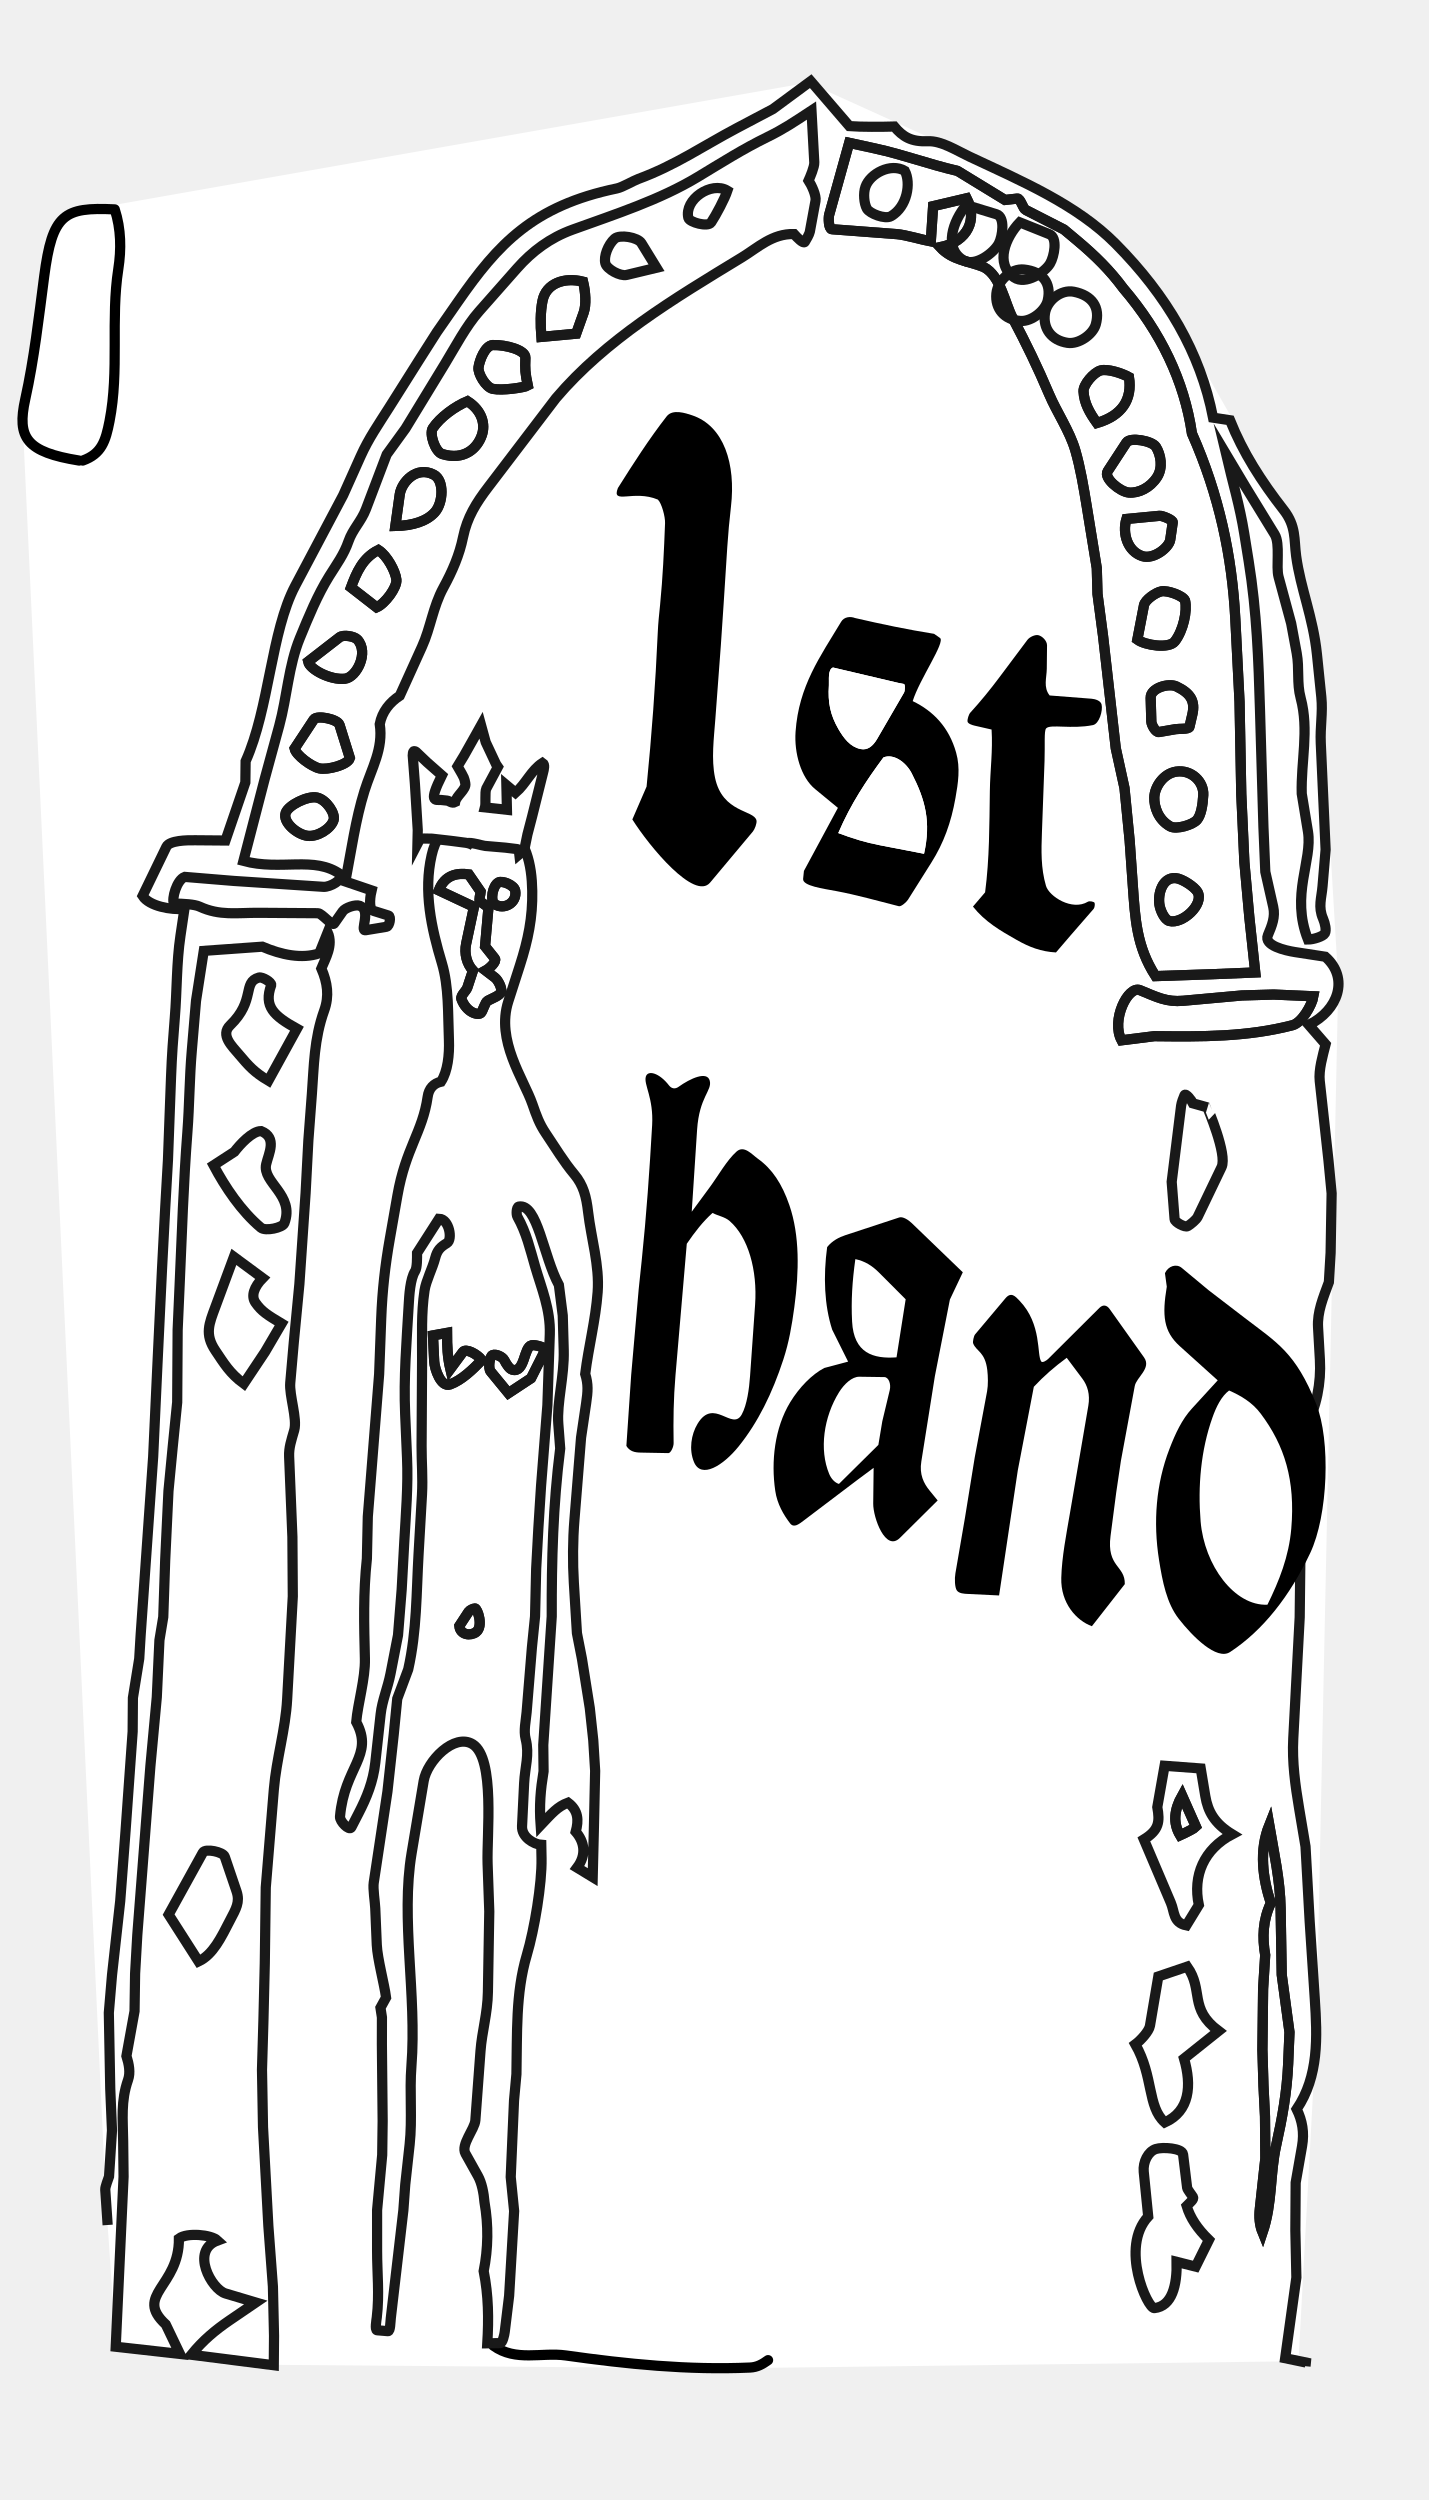
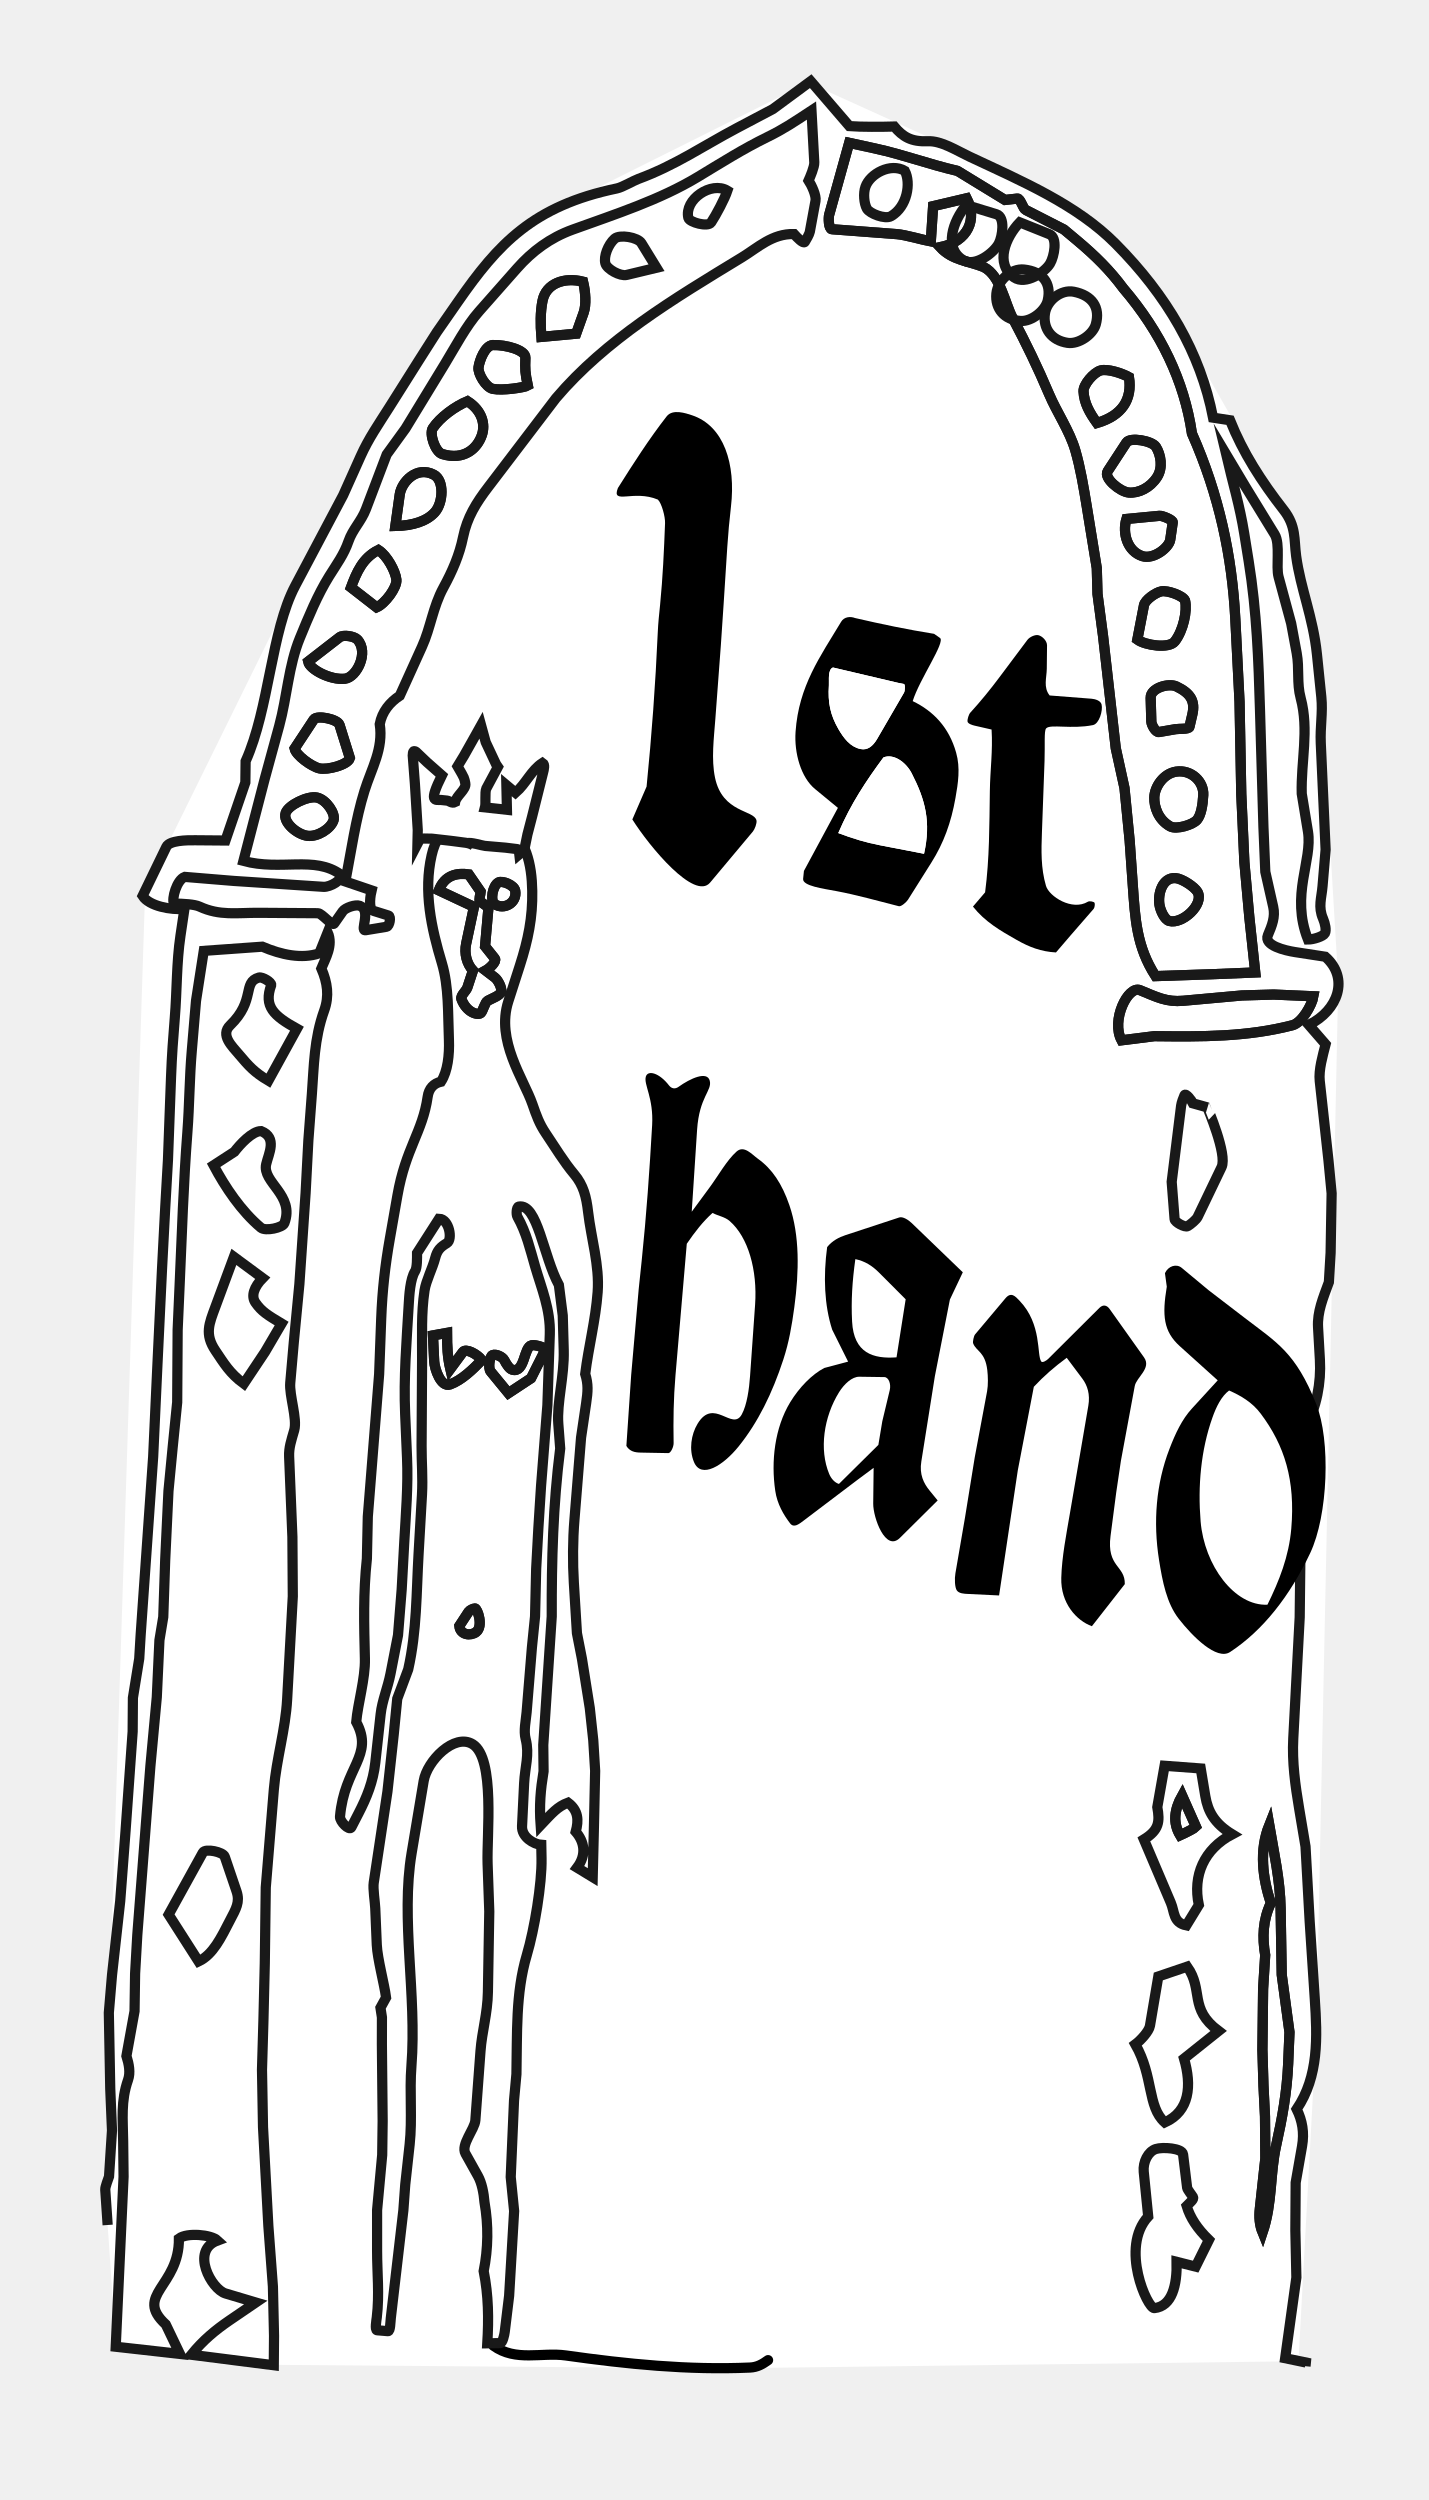
<svg xmlns="http://www.w3.org/2000/svg" viewBox="660 1420 280 490" overflow="visible">
-   <polygon fill="#fff" points="664.4,1501.6 669.0,1471.9 669.5,1469.0 670.4,1466.1 671.8,1463.5 674.2,1461.7 677.1,1461.1 818.4,1436.2 846.2,1448.8 848.9,1450.1 862.4,1456.6 865.0,1458.0 870.2,1461.0 872.7,1462.7 875.1,1464.5 877.3,1466.5 879.5,1468.6 881.5,1470.8 883.5,1473.1 885.4,1475.4 887.2,1477.8 888.9,1480.3 890.5,1482.8 912.0,1520.4 913.3,1523.1 917.4,1543.7 917.9,1546.6 918.3,1549.6 918.6,1552.6 918.9,1555.6 919.1,1558.6 922.3,1612.4 918.0,1817.1 917.9,1820.1 914.5,1882.8 801.2,1884.2 712.7,1883.5 685.3,1880.3 682.7,1879.6 681.1,1856.1 680.9,1853.1 680.7,1850.1" />
-   <path style="stroke-width:2px;stroke-linecap:round;stroke-linejoin:round;fill:none;stroke:#000" d="M676.22,1510.27c3.68-1.31,4.48-3.8,5.25-7.74,1.94-9.93.19-19.93,1.72-29.81.59-3.8.56-7.83-.7-11.68-10-.48-12.23.9-13.83,13.14-1.06,8.06-1.95,16.1-3.71,24.06-1.69,7.61.25,10.37,10.56,12.03" />
+   <polygon fill="#fff" points="680.7,1850.1 681.4,1814.3 688.4,1596.1 689.0,1593.5 690.3,1590.8 691.6,1588.1 717.7,1535.1 731.2,1508.3 732.6,1505.6 740.6,1492.9 742.2,1490.4 745.5,1485.3 748.9,1480.4 750.6,1478.0 752.4,1475.5 754.2,1473.1 756.1,1470.8 758.1,1468.6 760.3,1466.6 762.6,1464.7 765.1,1463.0 767.7,1461.5 818.4,1436.2 846.2,1448.8 848.9,1450.1 862.4,1456.6 865.0,1458.0 870.2,1461.0 872.7,1462.7 875.1,1464.5 877.3,1466.5 879.5,1468.6 881.5,1470.8 883.5,1473.1 885.4,1475.4 887.2,1477.8 888.9,1480.3 890.5,1482.8 912.0,1520.4 913.3,1523.1 917.4,1543.7 917.9,1546.6 918.3,1549.6 918.6,1552.6 918.9,1555.6 919.1,1558.6 922.3,1612.4 918.0,1817.1 917.9,1820.1 914.5,1882.8 801.2,1884.2 712.7,1883.5 685.3,1880.3 682.7,1879.6 681.1,1856.1 680.9,1853.1" />
  <path style="stroke-width:2px;stroke-linecap:round;stroke-linejoin:round;fill:none;stroke:#000" d="M756.71,1879.76c4.35,3.17,9.48,1.24,14.19,1.91,11.93,1.69,23.98,2.91,36.1,2.37,1.43-.06,2.48-.68,3.54-1.45" />
  <path style="stroke-width:2px;stroke-miterlimit:10;stroke:#191919;fill:none" d="M882.02,1593.41l-.61-8.66-1.01-10.3-1.71-7.8-2.49-21.97-1.09-8.26-.14-5.07-1.97-12.12c-.59-3.63-1.24-7.53-2.23-10.93-1.12-3.85-3.67-7.54-5.14-11.02-2.26-5.33-4.46-9.86-7.17-14.99-1.5-2.83-2.35-8.27-5.64-9.94-3.08-1.25-6.12-1.29-8.54-3.89,5.53-1.16,7.3-5.51,5.19-9.6l-6.58,1.55-.45,6.91c-1.52-.28-4.97-1.3-6.66-1.43l-9.89-.75-2.85-.21c-.64-.05-.69-2.26-.52-2.85l3.92-14.08,5.07,1.1c5.71,1.25,10.28,3.02,16.16,4.4l9.31,5.69,2.42-.27c.61-.06,1.07,1.94,1.64,2.23l7.49,3.83,2.63,2.2c3.48,2.92,6.41,5.81,8.99,9.31,7.34,8.58,11.97,18.17,13.47,28.47,5.33,12.02,7.88,24.08,8.51,36.49l.82,16.11.34,18.08.61,13.37.97,10.77,1.16,10.82-8.6.35-10.95.37C882.73,1605.5,882.5,1600.11,882.02,1593.41ZM834.65,1462.37c3.18-1.85,3.94-6.51,2.69-8.88-2.77-1.62-6.81.55-7.71,3.11-.46,1.28-.28,3.28.28,4.3C830.44,1461.86,833.48,1463.05,834.65,1462.37ZM865.67,1465.9l-5.8-2.32c-2.75,2.89-4.98,8.11-1.1,10.8,2.23,1.54,6.03-1.01,7.04-2.72C866.63,1470.26,867.36,1466.57,865.67,1465.9ZM874.77,1483.6c.94-3.36-.71-5.71-4.31-6.42-2.47-.49-5.26,1.68-5.65,4.25-.44,2.92,1.24,5.29,4.43,5.77C871.43,1487.53,874.21,1485.56,874.77,1483.6ZM881.28,1493.92c-1.39-.78-4.21-1.69-5.56-1.31-1.37.38-3.42,2.79-3.35,4.09.12,2.33,1.17,4.17,2.63,6.21C879.93,1501.46,881.96,1498.3,881.28,1493.92ZM886.78,1513.52c1.22-1.87.73-4.44-.22-5.94-.74-1.18-5.06-1.95-5.77-.86l-3.69,5.65c-.85,1.3,2.4,4.02,4.15,4.17C883.2,1516.7,885.44,1515.59,886.78,1513.52ZM889.37,1525.77l.49-3.39c.07-.47-2.05-1.33-2.58-1.28l-6.5.62c-.84,2.79.17,6.34,3.14,7.29C886.09,1529.7,889.15,1527.33,889.37,1525.77ZM890.27,1545.71c1.65-2.12,2.47-5.96,2-8.01-.43-.99-3.47-2.02-4.62-1.8-1.15.21-3.23,1.7-3.43,2.72l-1.3,6.74C884.47,1546.49,889.12,1547.19,890.27,1545.71ZM890.4,1562.92c.58-.11,2.62.04,2.73-.44l.56-2.41c.62-2.65-.33-4.19-3.1-5.52-1.53-.73-5.12.29-5.06,2.23l.13,4.65c.02.63.84,2.17,1.51,2.05L890.4,1562.92ZM895.84,1575.81c.13-2.63-2.36-5.01-5.31-4.57-2.51.38-4.24,3-4.29,5.08-.04,1.84.76,4.33,3.11,5.65,1.23.68,4.46-.32,5.27-1.28C895.4,1579.76,895.74,1577.82,895.84,1575.81ZM894.72,1594.83c-.55-.99-3.05-2.64-4.32-2.72-2.57-.17-3.49,3.05-3.15,5.22.18,1.14.99,2.92,1.92,3.18C891.71,1601.22,896.06,1597.25,894.72,1594.83Z" />
  <path style="stroke-width:2px;stroke-miterlimit:10;stroke:#191919;fill:none" d="M710.73,1598.91c-4.34-.02-7.65.62-11.61-1.21-1.01-.47-3.1-.56-5.03-.61-.47-.91.53-4.62,2.12-5.22l9.59.79,17.61,1.16c1.29.08,3.85-1.38,3.36-2.41-5.1-3.73-11.72-.67-19.06-2.67l4.17-16.07,2.85-10.43c1.52-5.6,1.83-11.79,4.04-17.18,1.72-4.19,3.44-8.41,5.76-12.14,1.48-2.37,2.87-4.22,3.77-6.82.81-2.36,2.51-3.92,3.42-6.3l4.07-10.72,3.68-5.08,7.73-12.68c2.03-3.33,4.13-7.38,6.68-10.27l7.46-8.45c2.95-3.34,6.46-5.99,10.91-7.6,8.42-3.05,17.06-5.81,24.54-10.33,4.58-2.76,8.77-5.44,13.66-7.83,3.13-1.54,4.97-2.78,8.6-5.17l.55,10.16c.05.87-.84,2.92-1.12,3.55.6.93,1.55,2.97,1.36,3.98l-1.12,6.09c-.07.4-.74,1.62-.97,1.96-.28.45-1.53-.87-2.13-1.54-4.26-.1-7.08,2.67-10.18,4.56-13.42,8.17-26.69,16.1-36.48,27.62l-13.26,17.41c-2.35,3.08-4.15,5.93-4.94,9.81-.7,3.48-2.11,6.71-3.85,9.9-2.07,3.8-2.5,7.86-4.21,11.61l-4.34,9.58c-2,1.31-3.47,3.16-3.93,5.55.73,4.92-1.58,8.59-2.99,13.1-1.77,5.68-2.56,11.59-3.75,17.76l5.14,1.75c-.17.7-.73,3.66.38,4.01l2.94.92c.56.18.19,2.09-.37,2.19l-2.46.41-1.7.28c-1.14.19,1.2-3.93-1.09-4.79-.87-.33-2.89.4-3.35,1.07l-1.68,2.4c-.4.58-2.39-2.02-3.19-2.02L710.73,1598.91ZM799.38,1463.61c.97-1.46,2.67-4.67,3.19-6.24-3.12-1.9-8.52,1.72-7.65,5.35C795.13,1463.58,798.76,1464.56,799.38,1463.61ZM788.68,1472.48l-2.97-4.84c-.7-1.14-4.26-1.74-5.25-.85-1.27,1.15-2.19,3.47-1.8,4.86.31,1.12,2.91,2.54,4.15,2.24L788.68,1472.48ZM772.93,1485.4l1.47-4.13c.54-1.52.36-4.12-.12-6.06-3.73-.94-7.23.36-7.93,3.67-.47,2.24-.43,4.85-.24,7.15L772.93,1485.4ZM763.45,1495.57c-.52-2.51-.56-3.13-.47-5.47.06-1.47-3.79-2.55-6.38-2.47-1.5.07-2.62,2.96-2.81,4.37-.17,1.2,1.44,3.95,2.82,4.22C758.52,1496.6,762.81,1495.94,763.45,1495.57ZM746.67,1508.99c4.29,1.32,6.91-1.1,7.79-3.75.67-2.02.11-4.72-2.84-6.61-2.41,1.01-5.35,3.14-6.79,5.3C744.1,1505.01,745.3,1508.57,746.67,1508.99ZM737.49,1523.1c3.51-.07,6.25-.99,7.78-2.75,1.59-1.81,1.85-6.2-.23-7.3-3.39-1.8-6.35,1.44-6.69,3.86L737.49,1523.1ZM733.82,1539.04c1.64-.71,4.03-3.89,3.87-5.43-.17-1.63-1.79-4.69-3.53-5.81-3.07,1.55-4.26,4.35-5.37,7.33L733.82,1539.04ZM727.61,1553.03c2.27-.25,4.77-5.13,2.44-7.68-.6-.65-2.77-1-3.49-.45l-6.17,4.78C720.7,1551.18,724.74,1553.35,727.61,1553.03ZM728.58,1568.59l-2.04-6.53c-.35-1.11-4.43-1.96-5.04-1.04l-3.76,5.7c.28,1.3,3.29,3.52,4.86,3.88C724.17,1570.97,728.19,1569.91,728.58,1568.59ZM715.99,1579.34c-.62,1.85,2.27,4.23,4.28,4.48,1.9.25,4.55-1.33,5.11-3.07.41-1.26-1.38-4.02-3.26-4.43C720.33,1575.93,716.49,1577.81,715.99,1579.34Z" />
  <path style="stroke-width:2px;stroke-miterlimit:10;stroke:#191919;fill:none" d="M879.82,1623.9c-2.1-3.94,1.27-10.78,3.61-9.83,3.31,1.36,5.22,2.38,8.48,2.08l11.5-1.04,6.24-.18,7.79.34c-.29,1.71-2.27,5.2-4.13,5.68-8.88,2.3-17.69,2.25-27.05,2.14L879.82,1623.9Z" />
  <path style="stroke-width:2px;stroke-miterlimit:10;stroke:#191919;fill:none" d="M906.93,1852.89l1.08-9.85-.07-8.23-.3-6.02-.21-7.05.14-11.93.41-6.61c-.6-3.54-.46-6.87,1.1-10.19-1.61-4.96-2.31-10.3-.31-15.29.9,5.22,2.14,10.81,2.23,16.29l.22,13.04,1.52,11.26-.26,6.22c-.25,5.64-1.17,10.65-2.34,15.92-1.26,5.62-.7,11.27-2.67,17.13C906.86,1856.1,906.75,1854.52,906.93,1852.89Z" />
  <path style="stroke-width:2px;stroke-miterlimit:10;stroke:#191919;fill:none" d="M681.1,1856.1l-.47-6.92c-.04-.54.57-2.04.74-2.57l.58-9.05-.34-8.15-.28-14.91.63-7.44,1.6-14.43,1.05-13.8,1.39-19.43.05-6.63,1.24-7.67.28-4.68,2.45-34.89.82-17.71.26-5.44.66-13.74.62-11.86.54-9.42.61-16.4c.15-4.02.41-7.61.73-11.46.44-5.3.32-10.78,1.11-16.1l.78-5.26c-2.62.24-6.89-.51-8.2-2.55l4.66-9.62c.61-1.26,4.02-1.3,5.64-1.28l5.94.05,3.9-11.38.05-4.15c4.68-10.43,4.95-25.37,9.73-34.41l9.4-17.76,3.42-7.63c1.56-3.49,3.58-6.37,5.57-9.52l5.91-9.37,3.43-5.39,4.19-6.03c7.83-11.26,14.67-18.75,31.13-22.17,1.1-.23,3.18-1.49,4.2-1.86,7.23-2.66,12.71-6.47,19.28-9.95l7.1-3.75,7.4-5.46,7.58,8.81c2.32.18,6.47.15,8.79.08,1.69,2.01,3.3,3.02,6.56,2.88,2.69-.12,5.63,1.82,8.21,3.03,10.29,4.83,21.01,9.39,28.6,17.05,10.08,10.16,16.65,21.39,19.12,34.1l3.32.51c2.54,6.34,6.16,12,10.53,17.6,2.46,3.16,2,5.75,2.43,8.99.86,6.39,3.33,12,4.08,19.28l.86,8.39c.31,3.08-.25,5.8-.11,9l.95,20.9-.6,7.14c-.19,2.34-.91,4.07.1,6.39.41.95.68,2.28.36,2.88s-2.27,1.21-3.32,1.21c-3.45-8.73.93-15.46,0-21.16l-1.22-7.43c-.17-6.33,1.47-12.46-.21-18.75-.79-2.92-.22-5.76-.78-8.81l-1.08-5.81-2.47-9.13c-.55-2.02.37-6.47-.76-8.31l-5.68-9.27-3.85-6.45c1.31,5.58,2.7,10.16,3.56,15.54l.88,5.48c1.58,9.82,1.93,19.44,2.21,29.18l.67,22.79.37,8.85,1.55,6.88c.44,1.96-.24,3.64-1.05,5.56-.85,2,3.36,2.99,5.34,3.3l5.92.91c4.74,4.19,2.56,10.49-3.24,13.36l3.3,3.8c-.56,2.2-1.39,5.02-1.15,7.21l1.71,15.55.62,6.46-.2,11.65-.34,5.76c-1.13,3.08-2.3,5.81-2.12,8.87l.36,6.34c.26,4.48-.64,9.32-2.83,13.3-2.66,4.83-1.4,9.92-1.26,15.08l.27,9.85-.14,12.25-1.26,23.75c-.24,4.65.38,9.11,1.15,13.71l1.25,7.45.82,14.76,1,15.16c.49,7.39.82,15.08-3.55,21.57,1.1,2.24,1.52,4.57,1.05,7.27l-1.25,7.12-.06,9.35.2,9.25-2.2,15.82,4.06.84-.07.73" />
  <path style="stroke-width:2px;stroke-miterlimit:10;stroke:#191919;fill:none" d="M882.02,1593.41c.48,6.7.71,12.09,4.46,17.91l10.95-.37,8.6-.35-1.16-10.82-.97-10.77-.61-13.37-.34-18.08-.82-16.11c-.63-12.41-3.18-24.47-8.51-36.49-1.5-10.3-6.13-19.89-13.47-28.47-2.58-3.5-5.51-6.39-8.99-9.31l-2.63-2.2-7.49-3.83c-.57-.29-1.03-2.29-1.64-2.23l-2.42.27-9.31-5.69c-5.88-1.38-10.45-3.15-16.16-4.4l-5.07-1.1-3.92,14.08c-.17.59-.12,2.8.52,2.85l2.85.21,9.89.75c1.69.13,5.14,1.15,6.66,1.43l.45-6.91,6.58-1.55c2.11,4.09.34,8.44-5.19,9.6,2.42,2.6,5.46,2.64,8.54,3.89,3.29,1.67,4.14,7.11,5.64,9.94,2.71,5.13,4.91,9.66,7.17,14.99,1.47,3.48,4.02,7.17,5.14,11.02.99,3.4,1.64,7.3,2.23,10.93l1.97,12.12.14,5.07,1.09,8.26,2.49,21.97,1.71,7.8,1.01,10.3L882.02,1593.41Z" />
  <path style="stroke-width:2px;stroke-miterlimit:10;stroke:#191919;fill:none" d="M879.82,1623.9l6.44-.81c9.36.11,18.17.16,27.05-2.14,1.86-.48,3.84-3.97,4.13-5.68l-7.79-.34-6.24.18-11.5,1.04c-3.26.3-5.17-.72-8.48-2.08C881.09,1613.12,877.72,1619.96,879.82,1623.9Z" />
  <path style="stroke-width:2px;stroke-miterlimit:10;stroke:#191919;fill:none" d="M702.63,1859.14c-5.36,1.97-1.19,9.55,1.57,10.38l5.93,1.77-5.12,3.49c-2.85,1.95-5.19,3.9-7.52,6.75l16.17,2.06.05-5.76-.22-9.68-.89-11.85-1.05-19.38-.2-11.25.28-9.58.27-11.29.19-14.86,1.59-19.28c.49-5.88,2.28-11.68,2.6-17.6l1.11-20.18-.08-11.63-.64-15.75c-.07-1.78.41-3.13,1-5.19.63-2.22-1-6.86-.78-9.27l.69-7.9,1.1-11.46,1.22-17.87.54-10.28.69-9.14c.41-5.48.41-10.75,2.41-16.32,1.03-2.86.64-5.47-.56-8.25.81-2.02,2.36-4.48,1.25-7.09l-1.65,4.12c-3.41,1.15-7.42.3-11.17-1.3l-11.47.82-1.52,9.77-.83,9.83c-.46,5.4-.46,10.67-.86,15.91-.77,10.09-1.07,19.75-1.52,29.91l-.39,8.86-.09,14.2-.88,8.76-.83,8.63-.64,13.49-.38,11.2-.75,4.54-.52,11.2-1.25,13.46-2.57,33.14-.43,7.55-.11,7.38-1.59,8.77c.51,1.63.81,3.28.32,4.68-1.45,4.14-1.01,7.78-.96,12.05l.08,6.94-1.54,33.32,12.58,1.41-2.77-5.78c-6.3-5.8,2.66-7.35,2.58-16.84C696.69,1857.55,701.39,1857.98,702.63,1859.14Z" />
  <path style="stroke-width:2px;stroke-miterlimit:10;stroke:#191919;fill:none" d="M906.93,1852.89c-.18,1.63-.07,3.21.54,4.69,1.97-5.86,1.41-11.51,2.67-17.13,1.17-5.27,2.09-10.28,2.34-15.92l.26-6.22-1.52-11.26-.22-13.04c-.09-5.48-1.33-11.07-2.23-16.29-2,4.99-1.3,10.33.31,15.29-1.56,3.32-1.7,6.65-1.1,10.19l-.41,6.61-.14,11.93.21,7.05.3,6.02.07,8.23L906.93,1852.89Z" />
  <path style="stroke-width:2px;stroke-miterlimit:10;stroke:#191919;fill:none" d="M755.63,1810.45l.27-15.81-.33-9.33c-.2-5.55,1.52-20.67-2.92-23.44-3.57-2.22-8.95,3.24-9.61,7.21l-2.36,14.12c-2.18,13.04,1.04,27.73-.04,41.73-.4,5.04.2,10.35-.35,15.39l-.86,7.83-.37,5.07-2.46,21.11c-.09.75-.09,2.62-.55,2.58l-2.15-.18c-.46-.04-.12-1.96-.05-2.53.54-4.55.06-8.64.06-13.06v-7.96s1-10.8,1-10.8l.09-6.65-.15-15.08.01-5.25-.29-1.88,1.1-2c-.34-2.63-1.7-7.64-1.82-10.32l-.3-7.17c-.05-1.23-.48-3.83-.3-5.01l2.69-17.88,1.23-11.18.69-7.01,2.15-5.75c1.7-7.57,1.59-14.94,2.03-22.6l.67-11.68c.18-3.23-.09-6.37-.08-9.55l.1-16.99c.03-4.51-.2-8.95.48-13.46.3-1.94,1.57-4.32,2.09-6.36.39-1.5,1-2.14,2.31-2.92,1.14-.68.44-4.73-1.56-4.77l-4.31,6.73c0,.88.05,2.87-.39,3.56-.95,1.49-1.14,4.69-1.25,6.7-.41,7.26-1,14.02-.69,21.29l.37,8.6c.24,5.51-.24,11.01-.54,16.44l-.51,9.35-.72,8.96-1.47,7.54c-.53,2.72-1.64,5.29-1.93,7.91l-1.05,9.52c-.42,3.78-1.7,6.87-3.28,9.93l-1.42,2.76c-.39.75-2.3-1.15-2.22-2.11.86-9.81,6.74-11.91,3.18-18.54.3-3.57,1.8-8.54,1.7-12.4-.17-6.75-.33-12.84.39-19.61l.18-8.24.65-8.14,1.57-19.77.41-10.96c.21-5.46.76-10.35,1.69-15.62l1.48-8.43c1.63-9.33,4.94-12.43,5.93-19.36.23-1.67,1.2-2.65,2.62-2.97,1.33-2.05,1.66-5.32,1.55-8.18-.21-5.09.01-10.45-1.39-15.09-2.06-6.84-3.62-14.03-2-21.1.65-2.91,2.08-5.42,4.68-5.7,2.95-3.78,6.75-3.19,9.87-.59,3.93,3.28,5.08,7.88,5.17,13.29.09,5.23-.8,9.54-2.44,14.64l-2.24,6.96c-2.49,7.72,3,15.22,4.72,20.18.79,2.27,1.33,3.82,2.62,5.74,1.84,2.73,3.5,5.52,5.57,7.99,1.8,2.14,2.37,4.38,2.72,7.42.61,5.22,2.26,10.45,1.87,15.69-.4,5.47-1.79,10.78-2.44,16.03.62,2.02.53,3.41.18,5.77l-.99,6.69-1.3,16.13c-.33,4.02-.35,8.41-.12,12.28l.61,9.95.98,5.01,1.54,9.68.68,6.29.37,6-.25,11.34-.23,9.49-3.06-1.86c1.93-2.58,1.4-5.11-.27-7.04.61-2.27.53-4.16-1.51-5.7-2.06.78-3.08,2.01-5.37,4.43-.28-3.93-.02-6.9.58-10.57l-.06-5.17,1.66-25.19c-.03-11,.25-21.76,1.66-32.91l-.37-4.82c-.32-4.09,1.2-9.4,1.06-14.45l-.19-6.8-.76-5.98c-3.05-5.59-4.18-16.08-7.87-15.37-.45.09-.51,1.55-.26,1.99,1.76,3.12,2.49,6.36,3.48,9.77,1.23,4.22,3.03,8.43,2.87,13.24l-.47,13.92-1.24,15.79-.53,8.33-.43,7.94-.22,9.35-.61,6.03-1.04,12.72c-.15,1.78-.62,3.61-.19,5.28.78,3.09-.15,5.51-.3,8.65l-.41,8.43c-.11,2.14,2.32,3.56,3.77,3.66l.05,2.7c.09,4.91-1.37,13.79-2.89,18.91-2.23,7.5-1.86,15.49-2.03,23.33l-.47,5.16-.65,15,.67,6.68-.98,16.6-.86,7.06c-.07.61-.43,2.22-.89,2.22l-2.53.04c.29-4.82.24-9.36-.71-14.15.89-4.49.95-8.93.16-13.51-.15-1.82-.53-3.8-1.29-5.15l-2.44-4.37c-.97-1.76,1.81-4.77,1.94-6.53l1.01-13.6C754.46,1818.19,755.56,1814.66,755.63,1810.45ZM755.58,1616.15c.85-.47,2.5-1.02,2.66-1.8s-.66-2.3-1.23-2.73l-1.82-1.39c.78-.42,2.22-1.81,1.81-2.33l-1.93-2.42.67-7.62-1.65-1.2c-.3-.21.1-1.45.13-1.88l-2.34-3.4c-2.33-.34-4.72.13-5.88,3.13l6.9,3.24-1.53,7.2c-.42,1.97.12,3.96,1.33,5.28l-1.1,3.34c-.21.63-1.39,1.61-1.17,2.22,1.02,2.77,3.36,3.28,3.85,2.73C754.66,1618.09,755.07,1616.44,755.58,1616.15ZM760.98,1594.56c-.19-1.07-2.5-2.01-3.27-1.61-1.17.62-1.7,3.61-.74,4.26C758.71,1598.41,761.42,1597.02,760.98,1594.56ZM754.45,1686.57c-.96-1.21-3.16-2.35-3.72-1.59l-2.47,3.34c-.55-2.35-.63-4.41-.64-7.08l-2.76.5.24,5.06c.08,1.57,1.34,5.2,3.12,4.55C750.53,1690.49,752.6,1688.47,754.45,1686.57ZM759.65,1693.06l4.43-2.92,2.81-5.58c.32-.31-1.9-1.05-2.68-.89-1.59.32-1.3,5.52-3.81,4.79-.51-.14-1.11-.98-1.55-1.86-.36-.7-1.68-1.27-2.31-1s-.89,2.59-.38,3.21L759.65,1693.06ZM753.09,1735.25c-.28,0-1.04.35-1.22.62l-1.84,2.81c.17,1.79,2.21,2.02,3.29,1.2C754.79,1738.75,753.59,1735.26,753.09,1735.25Z" />
  <path style="stroke-width:2px;stroke-miterlimit:10;stroke:#191919;fill:none" d="M755.58,1616.15c-.51.29-.92,1.94-1.3,2.37-.49.55-2.83.04-3.85-2.73-.22-.61.96-1.59,1.17-2.22l1.1-3.34c-1.21-1.32-1.75-3.31-1.33-5.28l1.53-7.2-6.9-3.24c1.16-3,3.55-3.47,5.88-3.13l2.34,3.4c-.03.43-.43,1.67-.13,1.88l1.65,1.2-.67,7.62,1.93,2.42c.41.52-1.03,1.91-1.81,2.33l1.82,1.39c.57.43,1.38,1.96,1.23,2.73S756.43,1615.68,755.58,1616.15Z" />
  <path style="stroke-width:2px;stroke-miterlimit:10;stroke:#191919;fill:none" d="M759.65,1693.06l-3.49-4.25c-.51-.62-.24-2.93.38-3.21s1.95.3,2.31,1c.44.88,1.04,1.72,1.55,1.86,2.51.73,2.22-4.47,3.81-4.79.78-.16,3,.58,2.68.89l-2.81,5.58L759.65,1693.06Z" />
  <path style="stroke-width:2px;stroke-miterlimit:10;stroke:#191919;fill:none" d="M754.45,1686.57c-1.85,1.9-3.92,3.92-6.23,4.78-1.78.65-3.04-2.98-3.12-4.55l-.24-5.06,2.76-.5c0,2.67.09,4.73.64,7.08l2.47-3.34C751.29,1684.22,753.49,1685.36,754.45,1686.57Z" />
  <path style="stroke-width:2px;stroke-miterlimit:10;stroke:#191919;fill:none" d="M760.98,1594.56c.44,2.46-2.27,3.85-4.01,2.65-.96-.65-.43-3.64.74-4.26C758.48,1592.55,760.79,1593.49,760.98,1594.56Z" />
  <path style="stroke-width:2px;stroke-miterlimit:10;stroke:#191919;fill:none" d="M753.09,1735.25c.5.01,1.7,3.5.23,4.63-1.08.82-3.12.59-3.29-1.2l1.84-2.81C752.05,1735.6,752.81,1735.25,753.09,1735.25Z" />
  <path style="stroke-width:2px;stroke-miterlimit:10;stroke:#191919;fill:none" d="M890.62,1863.32c.1,4.57-.89,8.72-4.37,9.07-1.31.13-6.81-11.86-1.2-17.96l-.88-8.78c-.18-1.9.85-3.94,2.36-4.44,1.31-.43,5.2-.19,5.35,1.04l.8,6.57c.05.34.98,1.49,1.15,1.81.22.43-.48.96-1.25,1.74.7,2.32,2.1,4.44,4.37,6.65l-2.6,5.24L890.62,1863.32Z" />
  <path style="stroke-width:2px;stroke-miterlimit:10;stroke:#191919;fill:none" d="M894.97,1793.38l-2.45,4c-2.62-.54-2.28-2.67-3.04-4.44l-5.28-12.41c2.98-1.84,3.15-3.45,2.63-6.34l1.43-8.1,7.08.53.9,5.42c.5,2.99,1.79,5.37,5.26,7.48C895.97,1782.43,893.75,1787.58,894.97,1793.38ZM894.41,1778.05l-2.72-6.12c-1.53,2.72-1.85,5.35-.39,7.79C892.38,1779.24,894.19,1778.29,894.41,1778.05Z" />
  <path style="stroke-width:2px;stroke-miterlimit:10;stroke:#191919;fill:none" d="M888.3,1836c-3.46-3.12-2.17-8.96-5.77-15.31,1.03-.77,2.68-2.55,2.86-3.63l1.64-9.67,5.66-1.93c3.28,4.64.25,8.2,6.15,12.62l-6.77,5.4C893.6,1828.77,893.2,1833.78,888.3,1836Z" />
  <path style="stroke-width:2px;stroke-miterlimit:10;stroke:#191919;fill:none" d="M899.42,1648.77l-4.68,9.75c-.26.54-1.42,1.5-1.96,1.81-.53.31-2.52-.79-2.56-1.37l-.57-7.32,1.85-14.93c.06-.51.46-1.63.66-2.05.23-.51,1.39,1.01,1.67,1.6l2.82.79C896.59,1637.03,900.63,1646.27,899.42,1648.77Z" />
  <path style="stroke-width:2px;stroke-miterlimit:10;stroke:#191919;fill:none" d="M711.96,1684.95l-4.17,6.26c-2.8-2.07-3.92-4.05-5.56-6.47-2.18-3.23-1.22-5.33-.03-8.56l3.64-9.83,5.64,4.16c-1.69,1.73-2.34,3.53-1.38,4.86,1.18,1.67,2.29,2.36,5.1,4.05L711.96,1684.95Z" />
  <path style="stroke-width:2px;stroke-miterlimit:10;stroke:#191919;fill:none" d="M705.11,1796.32c-1.74,3.36-3.32,6.76-6.19,8.12l-5.87-9.18,5.03-9.11,1.69-3.06c.46-.84,3.97-.13,4.28.81l2.32,6.83C707.07,1792.82,706.24,1794.15,705.11,1796.32Z" />
  <path style="stroke-width:2px;stroke-miterlimit:10;stroke:#191919;fill:none" d="M711.14,1660.63c-3.86-3.24-7.01-7.95-9.28-12.23l4.08-2.65c1.1-1.43,3.47-4.05,5.24-4.06,3.21,1.31,1.47,4.4.99,6.49-.83,3.59,5.67,6.05,3.56,11.58C715.39,1660.64,712.03,1661.37,711.14,1660.63Z" />
  <path style="stroke-width:2px;stroke-miterlimit:10;stroke:#191919;fill:none" d="M712.6,1631.81c-2.79-1.66-3.84-2.88-5.74-5.12-1.38-1.64-3.74-3.82-1.75-5.74,5.04-4.87,2.34-8.44,5.63-9.35.69-.19,2.53.93,2.42,1.48-1.51,4.19.47,6.01,5.04,8.55L712.6,1631.81Z" />
  <path style="stroke-width:2px;stroke-miterlimit:10;stroke:#191919;fill:none" d="M895.84,1575.81c-.1,2.01-.44,3.95-1.22,4.88-.81.96-4.04,1.96-5.27,1.28-2.35-1.32-3.15-3.81-3.11-5.65.05-2.08,1.78-4.7,4.29-5.08C893.48,1570.8,895.97,1573.18,895.84,1575.81Z" />
  <path style="stroke-width:2px;stroke-miterlimit:10;stroke:#191919;fill:none" d="M855.32,1462c1.72.53,1.19,4.27.45,5.72-.92,1.79-4.59,4.65-6.9,3.31-4.03-2.35-2.07-7.74.52-10.84L855.32,1462Z" />
  <path style="stroke-width:2px;stroke-miterlimit:10;stroke:#191919;fill:none" d="M886.78,1513.52c-1.34,2.07-3.58,3.18-5.53,3.02-1.75-.15-5-2.87-4.15-4.17l3.69-5.65c.71-1.09,5.03-.32,5.77.86C887.51,1509.08,888,1511.65,886.78,1513.52Z" />
  <path style="stroke-width:2px;stroke-miterlimit:10;stroke:#191919;fill:none" d="M865.36,1478.86c-.45,2-3.12,4.19-5.33,4.05-3.21-.21-5.02-2.43-4.74-5.37.26-2.59,2.92-4.99,5.42-4.71C864.34,1473.23,866.13,1475.44,865.36,1478.86Z" />
  <path style="stroke-width:2px;stroke-miterlimit:10;stroke:#191919;fill:none" d="M890.27,1545.71c-1.15,1.48-5.8.78-7.35-.35l1.3-6.74c.2-1.02,2.28-2.51,3.43-2.72,1.15-.22,4.19.81,4.62,1.8C892.74,1539.75,891.92,1543.59,890.27,1545.71Z" />
  <path style="stroke-width:2px;stroke-miterlimit:10;stroke:#191919;fill:none" d="M881.28,1493.92c.68,4.38-1.35,7.54-6.28,8.99-1.46-2.04-2.51-3.88-2.63-6.21-.07-1.3,1.98-3.71,3.35-4.09C877.07,1492.23,879.89,1493.14,881.28,1493.92Z" />
  <path style="stroke-width:2px;stroke-miterlimit:10;stroke:#191919;fill:none" d="M890.4,1562.92l-3.23.56c-.67.12-1.49-1.42-1.51-2.05l-.13-4.65c-.06-1.94,3.53-2.96,5.06-2.23,2.77,1.33,3.72,2.87,3.1,5.52l-.56,2.41C893.02,1562.96,890.98,1562.81,890.4,1562.92Z" />
  <path style="stroke-width:2px;stroke-miterlimit:10;stroke:#191919;fill:none" d="M889.37,1525.77c-.22,1.56-3.28,3.93-5.45,3.24-2.97-.95-3.98-4.5-3.14-7.29l6.5-.62c.53-.05,2.65.81,2.58,1.28L889.37,1525.77Z" />
  <path style="stroke-width:2px;stroke-miterlimit:10;stroke:#191919;fill:none" d="M894.72,1594.83c1.34,2.42-3.01,6.39-5.55,5.68-.93-.26-1.74-2.04-1.92-3.18-.34-2.17.58-5.39,3.15-5.22C891.67,1592.19,894.17,1593.84,894.72,1594.83Z" />
  <path style="stroke-width:2px;stroke-miterlimit:10;stroke:#191919;fill:none" d="M772.93,1485.4l-6.82.63c-.19-2.3-.23-4.91.24-7.15.7-3.31,4.2-4.61,7.93-3.67.48,1.94.66,4.54.12,6.06L772.93,1485.4Z" />
  <path style="stroke-width:2px;stroke-miterlimit:10;stroke:#191919;fill:none" d="M728.58,1568.59c-.39,1.32-4.41,2.38-5.98,2.01-1.57-.36-4.58-2.58-4.86-3.88l3.76-5.7c.61-.92,4.69-.07,5.04,1.04L728.58,1568.59Z" />
  <path style="stroke-width:2px;stroke-miterlimit:10;stroke:#191919;fill:none" d="M746.67,1508.99c-1.37-.42-2.57-3.98-1.84-5.06,1.44-2.16,4.38-4.29,6.79-5.3,2.95,1.89,3.51,4.59,2.84,6.61C753.58,1507.89,750.96,1510.31,746.67,1508.99Z" />
  <path style="stroke-width:2px;stroke-miterlimit:10;stroke:#191919;fill:none" d="M737.49,1523.1l.86-6.19c.34-2.42,3.3-5.66,6.69-3.86,2.08,1.1,1.82,5.49.23,7.3C743.74,1522.11,741,1523.03,737.49,1523.1Z" />
  <path style="stroke-width:2px;stroke-miterlimit:10;stroke:#191919;fill:none" d="M763.45,1495.57c-.64.37-4.93,1.03-6.84.65-1.38-.27-2.99-3.02-2.82-4.22.19-1.41,1.31-4.3,2.81-4.37,2.59-.08,6.44,1,6.38,2.47C762.89,1492.44,762.93,1493.06,763.45,1495.57Z" />
  <path style="stroke-width:2px;stroke-miterlimit:10;stroke:#191919;fill:none" d="M733.82,1539.04l-5.03-3.91c1.11-2.98,2.3-5.78,5.37-7.33,1.74,1.12,3.36,4.18,3.53,5.81C737.85,1535.15,735.46,1538.33,733.82,1539.04Z" />
  <path style="stroke-width:2px;stroke-miterlimit:10;stroke:#191919;fill:none" d="M727.61,1553.03c-2.87.32-6.91-1.85-7.22-3.35l6.17-4.78c.72-.55,2.89-.2,3.49.45C732.38,1547.9,729.88,1552.78,727.61,1553.03Z" />
  <path style="stroke-width:2px;stroke-miterlimit:10;stroke:#191919;fill:none" d="M715.99,1579.34c.5-1.53,4.34-3.41,6.13-3.02,1.88.41,3.67,3.17,3.26,4.43-.56,1.74-3.21,3.32-5.11,3.07C718.26,1583.57,715.37,1581.19,715.99,1579.34Z" />
  <path style="stroke-width:2px;stroke-miterlimit:10;stroke:#191919;fill:none" d="M894.41,1778.05c-.22.24-2.03,1.19-3.11,1.67-1.46-2.44-1.14-5.07.39-7.79L894.41,1778.05Z" />
  <path style="stroke-width:2px;fill:#fff;stroke-miterlimit:10;stroke:#191919" d="M752.87,1585.79c-.48-.39-1.1-.54-1.6-.61l-2.92-.38-3.69-.42-1.62-.03c-.49-.02-.82.21-1.22.99l.06-2.65-.56-9.07-.43-5.61c-.01-.19.07-.66.18-.75s.38.01.49.11l2.13,2.03,2.92,2.57c-2.68,5.4-1.33,4.78-.21,4.82l1.24.13c.44.05.95.62,1.56.3.19-1.23,2.25-2.51,2-3.68-.24-1.08-.02-.76-1.52-3.34l1.28-2.11,1.67-2.97,1.66-2.97.91,3.32,2.04,4.34.35.51-2.28,4.25c-.32.76-.04,2.91-.25,3.68l4.3.47-.11-4.84,1.79,1.5c2.08-1.82,3.05-4.39,5.31-5.86.5.32.25,1.29.1,1.88l-2.17,8.69-.9,3.45-.63,3.06-.96.82c-.06-.54-.19-.96-.38-.99l-2.36-.29-3.98-.34c-.49-.04-3-.82-3.45-.52" />
  <path d="M831.23,1707.7l-3.11,2.31-10.66,8.07c-.84.63-1.86,1.47-2.6.5-1.27-1.66-2.54-3.8-2.91-6.38-.85-5.79-.12-12.34,2.93-17.36,1.77-2.91,4.28-5.48,6.69-6.72l4.66-1.24-3.12-6.26c-1.55-4.8-1.76-10.47-.99-16.19,1-1.26,2.37-1.94,3.56-2.33l10.58-3.48c.7-.23,1.82.51,2.4,1.07l10.05,9.68-2.53,5.34-2.95,15.05-2.65,16.69c-.41,2.54.45,4.28,1.65,5.74l1.55,1.9-7.4,7.34c-2.84,2.81-5.26-4.02-5.23-6.72L831.23,1707.7ZM835.72,1686.04l1.79-11.38-5.24-5.25c-1.34-1.34-2.76-2.23-4.62-2.62-.61,4.33-.85,8.19-.64,12.23C827.33,1685.23,831.16,1686.37,835.72,1686.04ZM832.16,1703.2l.77-4.63,1.46-6.1c.29-1.22-.22-2.55-1.06-2.56l-4.9-.07c-1.43-.02-2.97,1.43-3.96,3.01-3.04,4.88-3.93,11.29-1.95,16.04.39.95,1.12,1.73,1.91,1.96L832.16,1703.2Z" />
  <path d="M796.71,1699.08c3.18-5.31,6.81,1.52,8.67-1.84,1.03-1.87,1.46-5.06,1.63-7.52l.99-14.02c.47-6.74-1.34-13.22-5-16.39-.93-.81-2.23-.99-3.35-1.57-1.87,1.68-3.46,3.72-5.04,6.04l-2.22,25.84c-.38,4.52-.44,8.65-.36,13.22.02.72-.55,1.97-1.03,1.97l-4.87-.09c-1.15-.02-2.56.05-3.36-1.33l.94-13.88,1.48-16.89.58-5.52c.93-8.93,1.54-17.66,2.05-26.59.3-5.33-1.68-7.93-1.24-9.48.38-1.35,2.63-.78,4.56,1.73.51.65,1.21.72,1.84.27,2.35-1.69,5.63-3.16,6.13-1.21s-2.05,3.14-2.48,9.61l-1.05,16.07,3.48-4.73c1.73-2.34,3.37-5.34,5.31-7.07,1.47-1.31,3.05.61,4.16,1.4,2.8,1.99,4.75,4.92,6.19,9.12,2.04,5.94,1.91,12.99.97,19.97-.5,3.7-1.05,6.88-2.15,10.26-2.18,6.67-4.99,12.37-8.8,17.09-3.01,3.72-7.31,6.41-8.72,3.02C795,1704.12,795.47,1701.15,796.71,1699.08Z" />
  <path d="M869.08,1686.13c-2.41,1.77-4.44,3.53-6.45,5.68l-3.14,16.37-3.67,24.53-6.16-.3c-.67-.03-1.71-.07-2.13-.7-.39-.57-.46-2.28-.27-3.34l1.88-10.93,1.9-11.75,2.43-13c.23-1.28.18-2.93.04-4.14-.42-3.61-2.16-3.66-2.77-5.24-.13-.31.13-1.48.37-1.76l5.96-7.09c1.11-1.32,1.93-.39,2.73.45,4.49,4.65,3.36,10.73,4.29,11.95.23.3,1.03-.19,1.35-.51l10.05-10.01c.72-.71,1.46-.54,2,.23l6.74,9.48c1.51,2.13-1.5,3.89-1.82,5.62l-2.71,14.64-.92,6.22-1.11,8.49c-.81,6.18,2.88,5.78,2.79,9.47l-6.45,8.25c-3.02-1.1-6.14-4.51-6-9.48.11-4.12.99-8.52,1.69-12.63l3.61-21.09c.39-2.25-.18-4.01-1.18-5.34L869.08,1686.13Z" />
  <path d="M891.04,1737.29c-2.38-3.06-3.2-7.31-3.87-11.54-1.18-7.45-.58-14.96,2.03-21.73,1.18-3.07,2.47-5.83,4.42-7.95l5.05-5.52-7.42-6.69c-3.23-2.92-3.49-6.03-2.56-11.67l-.36-2.65c.65-1.42,2.25-1.91,3.3-1.03l5.23,4.35,7.13,5.47c6.34,4.85,9.95,6.79,13.97,16.81,2.89,7.19,2.34,21.86-1.16,29.26-3.97,8.4-9.24,15.16-15.71,19.4C898.48,1745.51,893.73,1740.74,891.04,1737.29ZM908.42,1734.52c2.31-4.7,4.2-9.44,4.67-14.91.81-9.48-1.29-16.28-6-22.55-1.66-2.22-3.96-3.55-6.19-4.52-1.5,1.12-2.52,3.19-3.27,5.32-2.25,6.35-2.88,13.38-2.31,20.33C896.04,1726.83,901.98,1734.83,908.42,1734.52Z" />
  <path d="M799.18,1592.99c-3.03,3.61-11.86-7.01-15.24-12.38l2.79-6.44c1.01-10.11,1.74-20.02,2.19-30.18.08-1.88.27-3.6.46-5.46.53-5.42.76-10.47.97-16,.05-1.25-.67-3.92-1.41-4.61-4.77-2.01-9.16,1.12-7.83-2.27,2.91-4.62,6.12-9.65,9.57-14.06,1.17-1.49,3.76-.59,4.95-.2,6.28,2.08,8.61,9.58,7.64,17.9-.3,2.56-.56,5.41-.72,7.89l-.72,11.23-.54,8.03-1.08,14.46c-.28,3.81-.83,7.88-.06,11.55,1.46,6.93,7.64,6.25,8.12,8.35.12.54-.34,1.74-.7,2.17L799.18,1592.99Z" />
  <path d="M865.01,1593.62c.61,2.08,5.12,4.99,8.23,3.11.29-.18,1.2-.02,1.3.24s0,.95-.18,1.16l-4.57,5.26-2.82,3.29c-2.96-.16-5.26-1.07-7.69-2.45-3.2-1.81-6.24-3.57-8.58-6.54l2.38-2.79c.87-6.64.83-13.15.93-19.87.06-4.13.6-7.84.34-12.04l-3.32-.76c-.49-.11-1.31-.38-1.39-.79s.24-1.44.54-1.76c2.02-2.21,3.92-4.54,5.71-6.94l5.47-7.31c.45-.61,1.55-1.07,2.13-.94.81.18,1.74,1.13,1.73,2.01l-.05,4.59c-.02,1.75-.72,3.63.56,5.22l8.21.64c.71.06,1.78.36,1.97,1.13.29,1.17-.45,3.79-1.7,4.04-4.19.85-8.38-.25-9.17.65-.43.49-.2,3.16-.31,6.4l-.51,13.96C864.09,1586.73,863.99,1590.14,865.01,1593.62Z" />
  <path d="M836.18,1597.62c-4.15-1.05-8.22-2.21-12.28-2.97-2.49-.47-6.63-1-6.49-2.39l.16-1.56,6.66-12.36-4.48-3.69c-2.77-2.27-4.11-7.06-3.82-11.22.62-8.99,4.85-14.76,8.93-21.56.58-.98,1.8-1.1,2.72-.74,5.26,1.22,10.26,2.26,15.5,3.1l1.16.81c1.12.79-4.04,8.12-5.35,12.38,4.06,1.95,7.12,5.15,8.51,10.09.86,3.02.38,6.02-.13,8.9-.85,4.83-2.32,8.85-4.72,12.65l-4.59,7.29C837.67,1596.81,836.64,1597.73,836.18,1597.62ZM831.93,1564.81l5.26-9.06c.2-.36.27-1.63-.03-1.69l-1.12-.22-12.78-3.01c-1.07.42-.73,2.55-.8,3.51-.23,3.36.29,5.81,1.86,8.54,1.08,1.87,2.36,3.52,4.34,3.93C830.02,1567.1,831.07,1566.29,831.93,1564.81ZM841.11,1587.34c1.4-6.24.25-10.59-2.41-15.75-1.15-2.24-3.58-3.94-5.55-3.13-3.35,4.54-6.35,9.01-8.85,14.82,2.88,1.1,5.47,1.87,8.18,2.39L841.11,1587.34Z" />
  <path style="fill:#fff" d="M841.11,1587.34l-8.63-1.67c-2.71-.52-5.3-1.29-8.18-2.39,2.5-5.81,5.5-10.28,8.85-14.82,1.97-.81,4.4.89,5.55,3.13C841.36,1576.75,842.51,1581.1,841.11,1587.34Z" />
  <path style="fill:#fff" d="M831.93,1564.81c-.86,1.48-1.91,2.29-3.27,2-1.98-.41-3.26-2.06-4.34-3.93-1.57-2.73-2.09-5.18-1.86-8.54.07-.96-.27-3.09.8-3.51l12.78,3.01,1.12.22c.3.06.23,1.33.03,1.69L831.93,1564.81Z" />
</svg>
